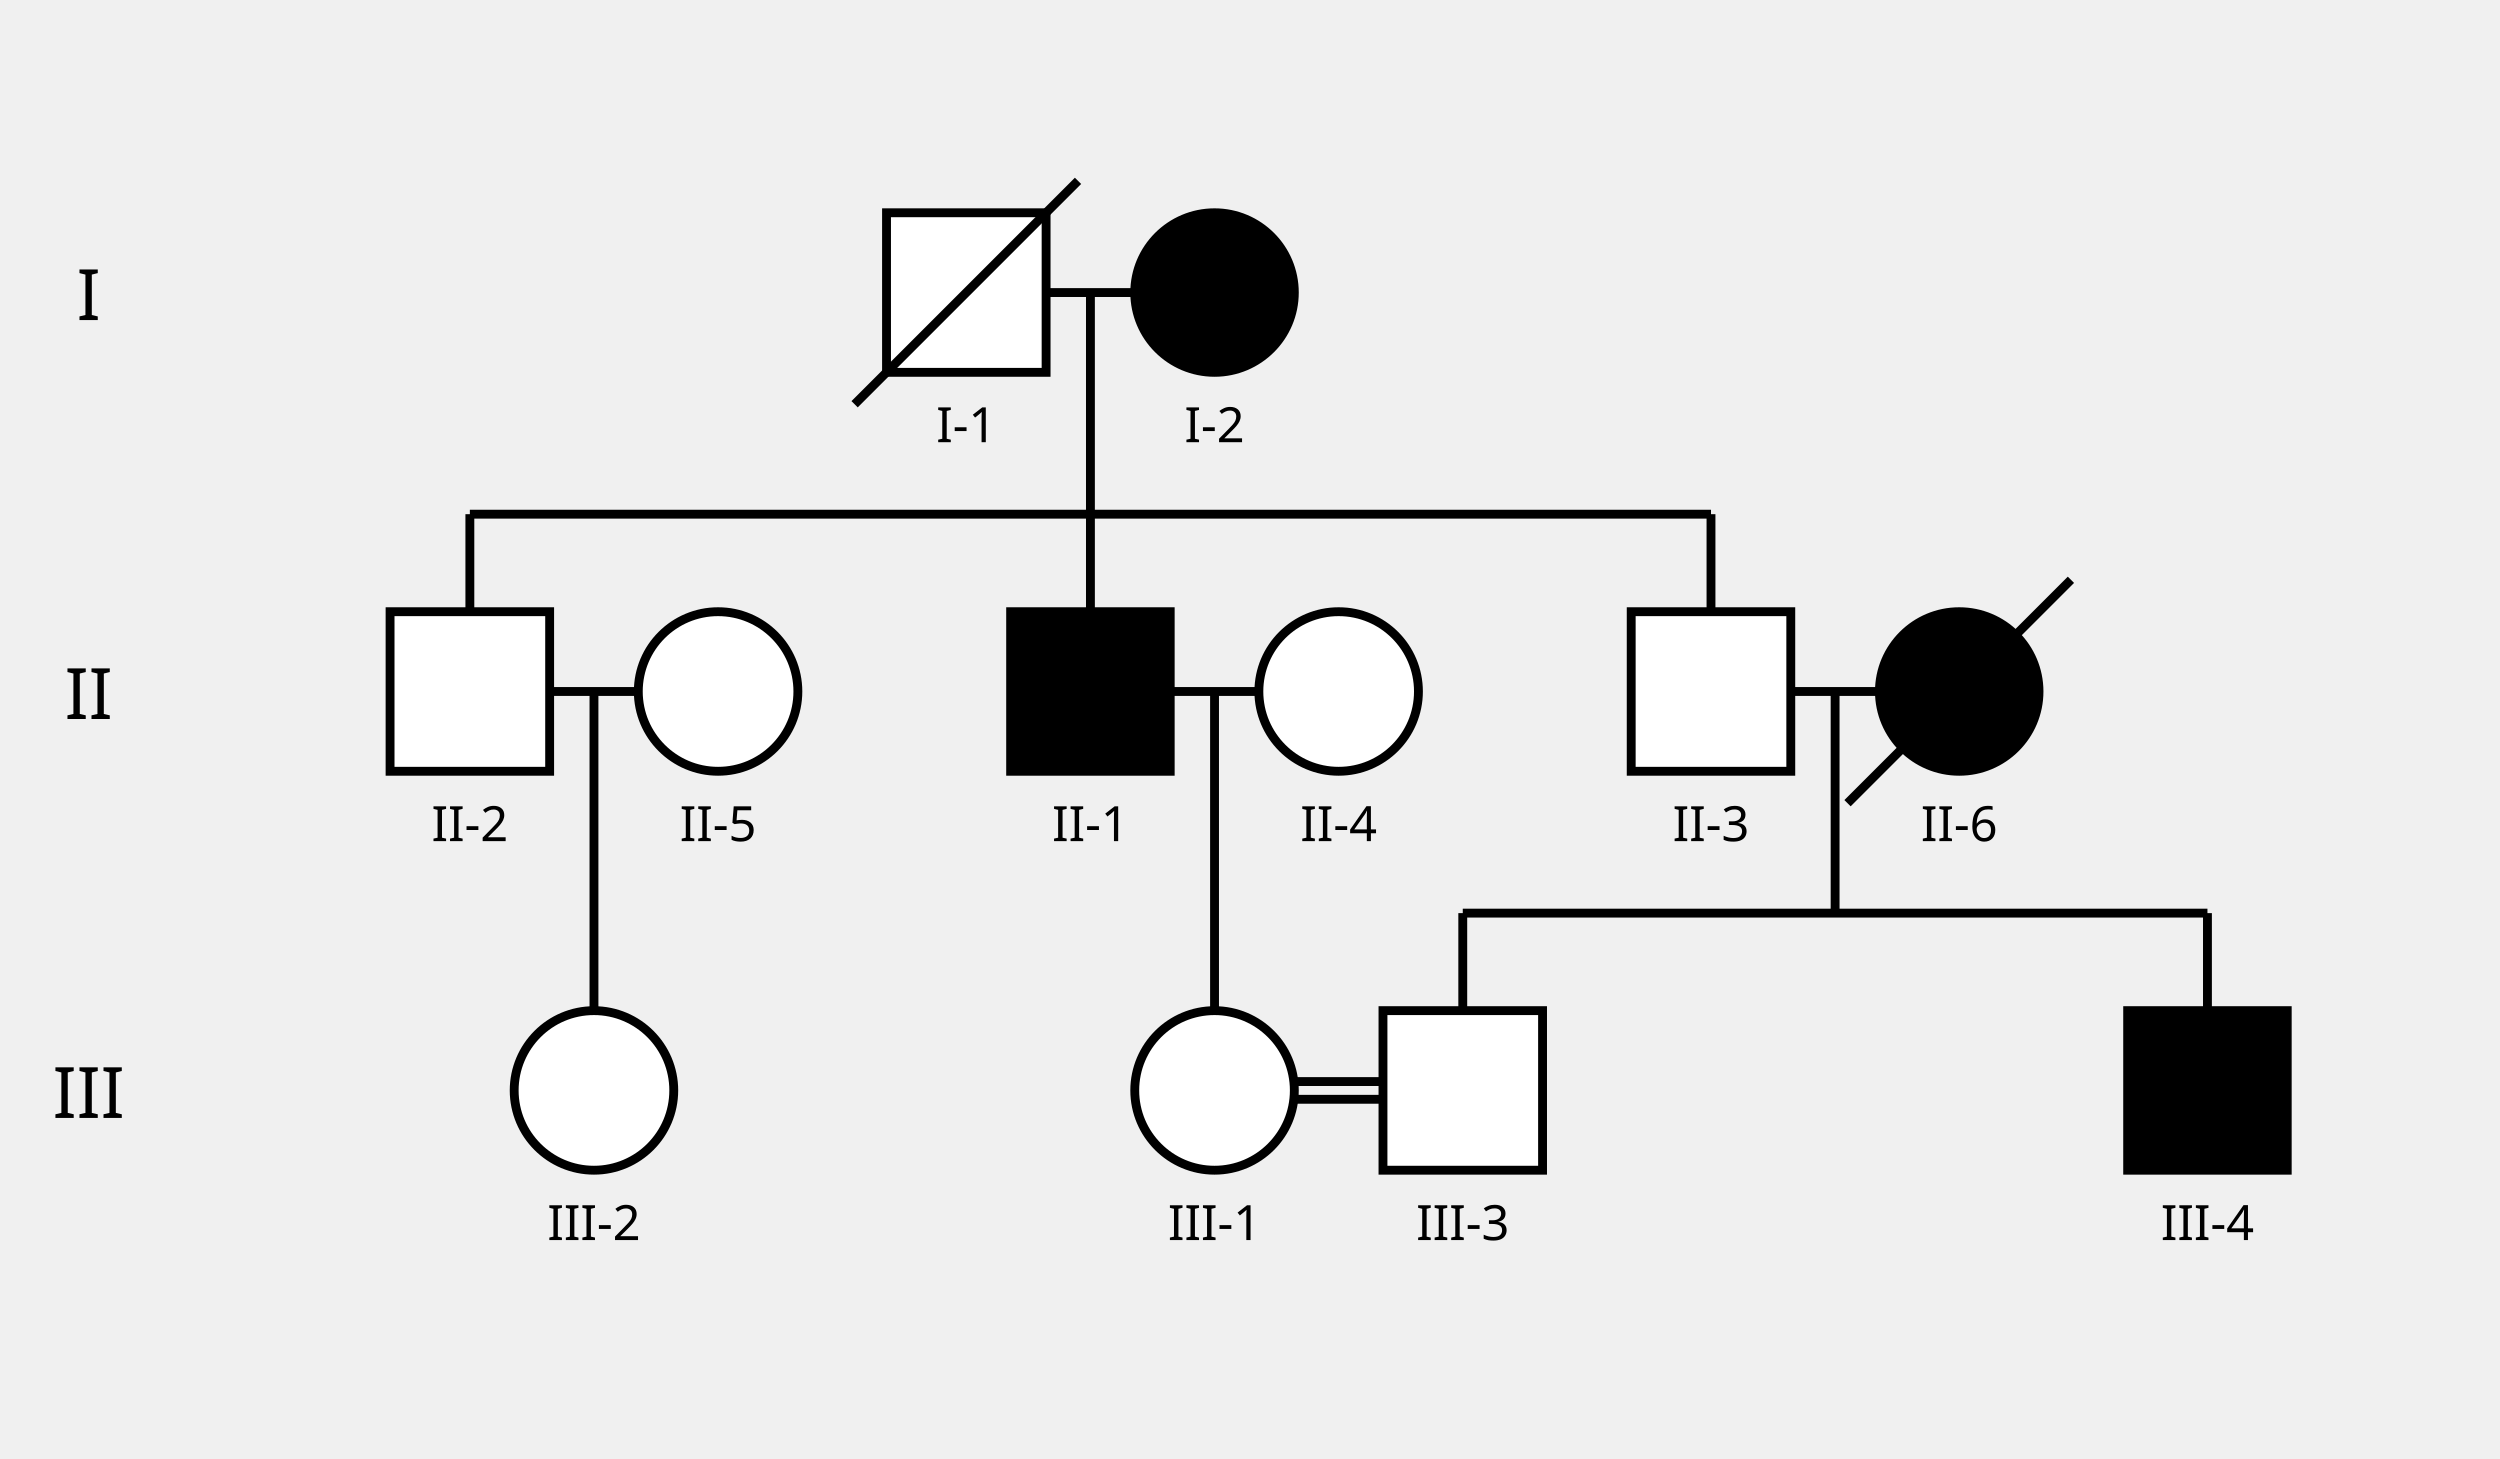
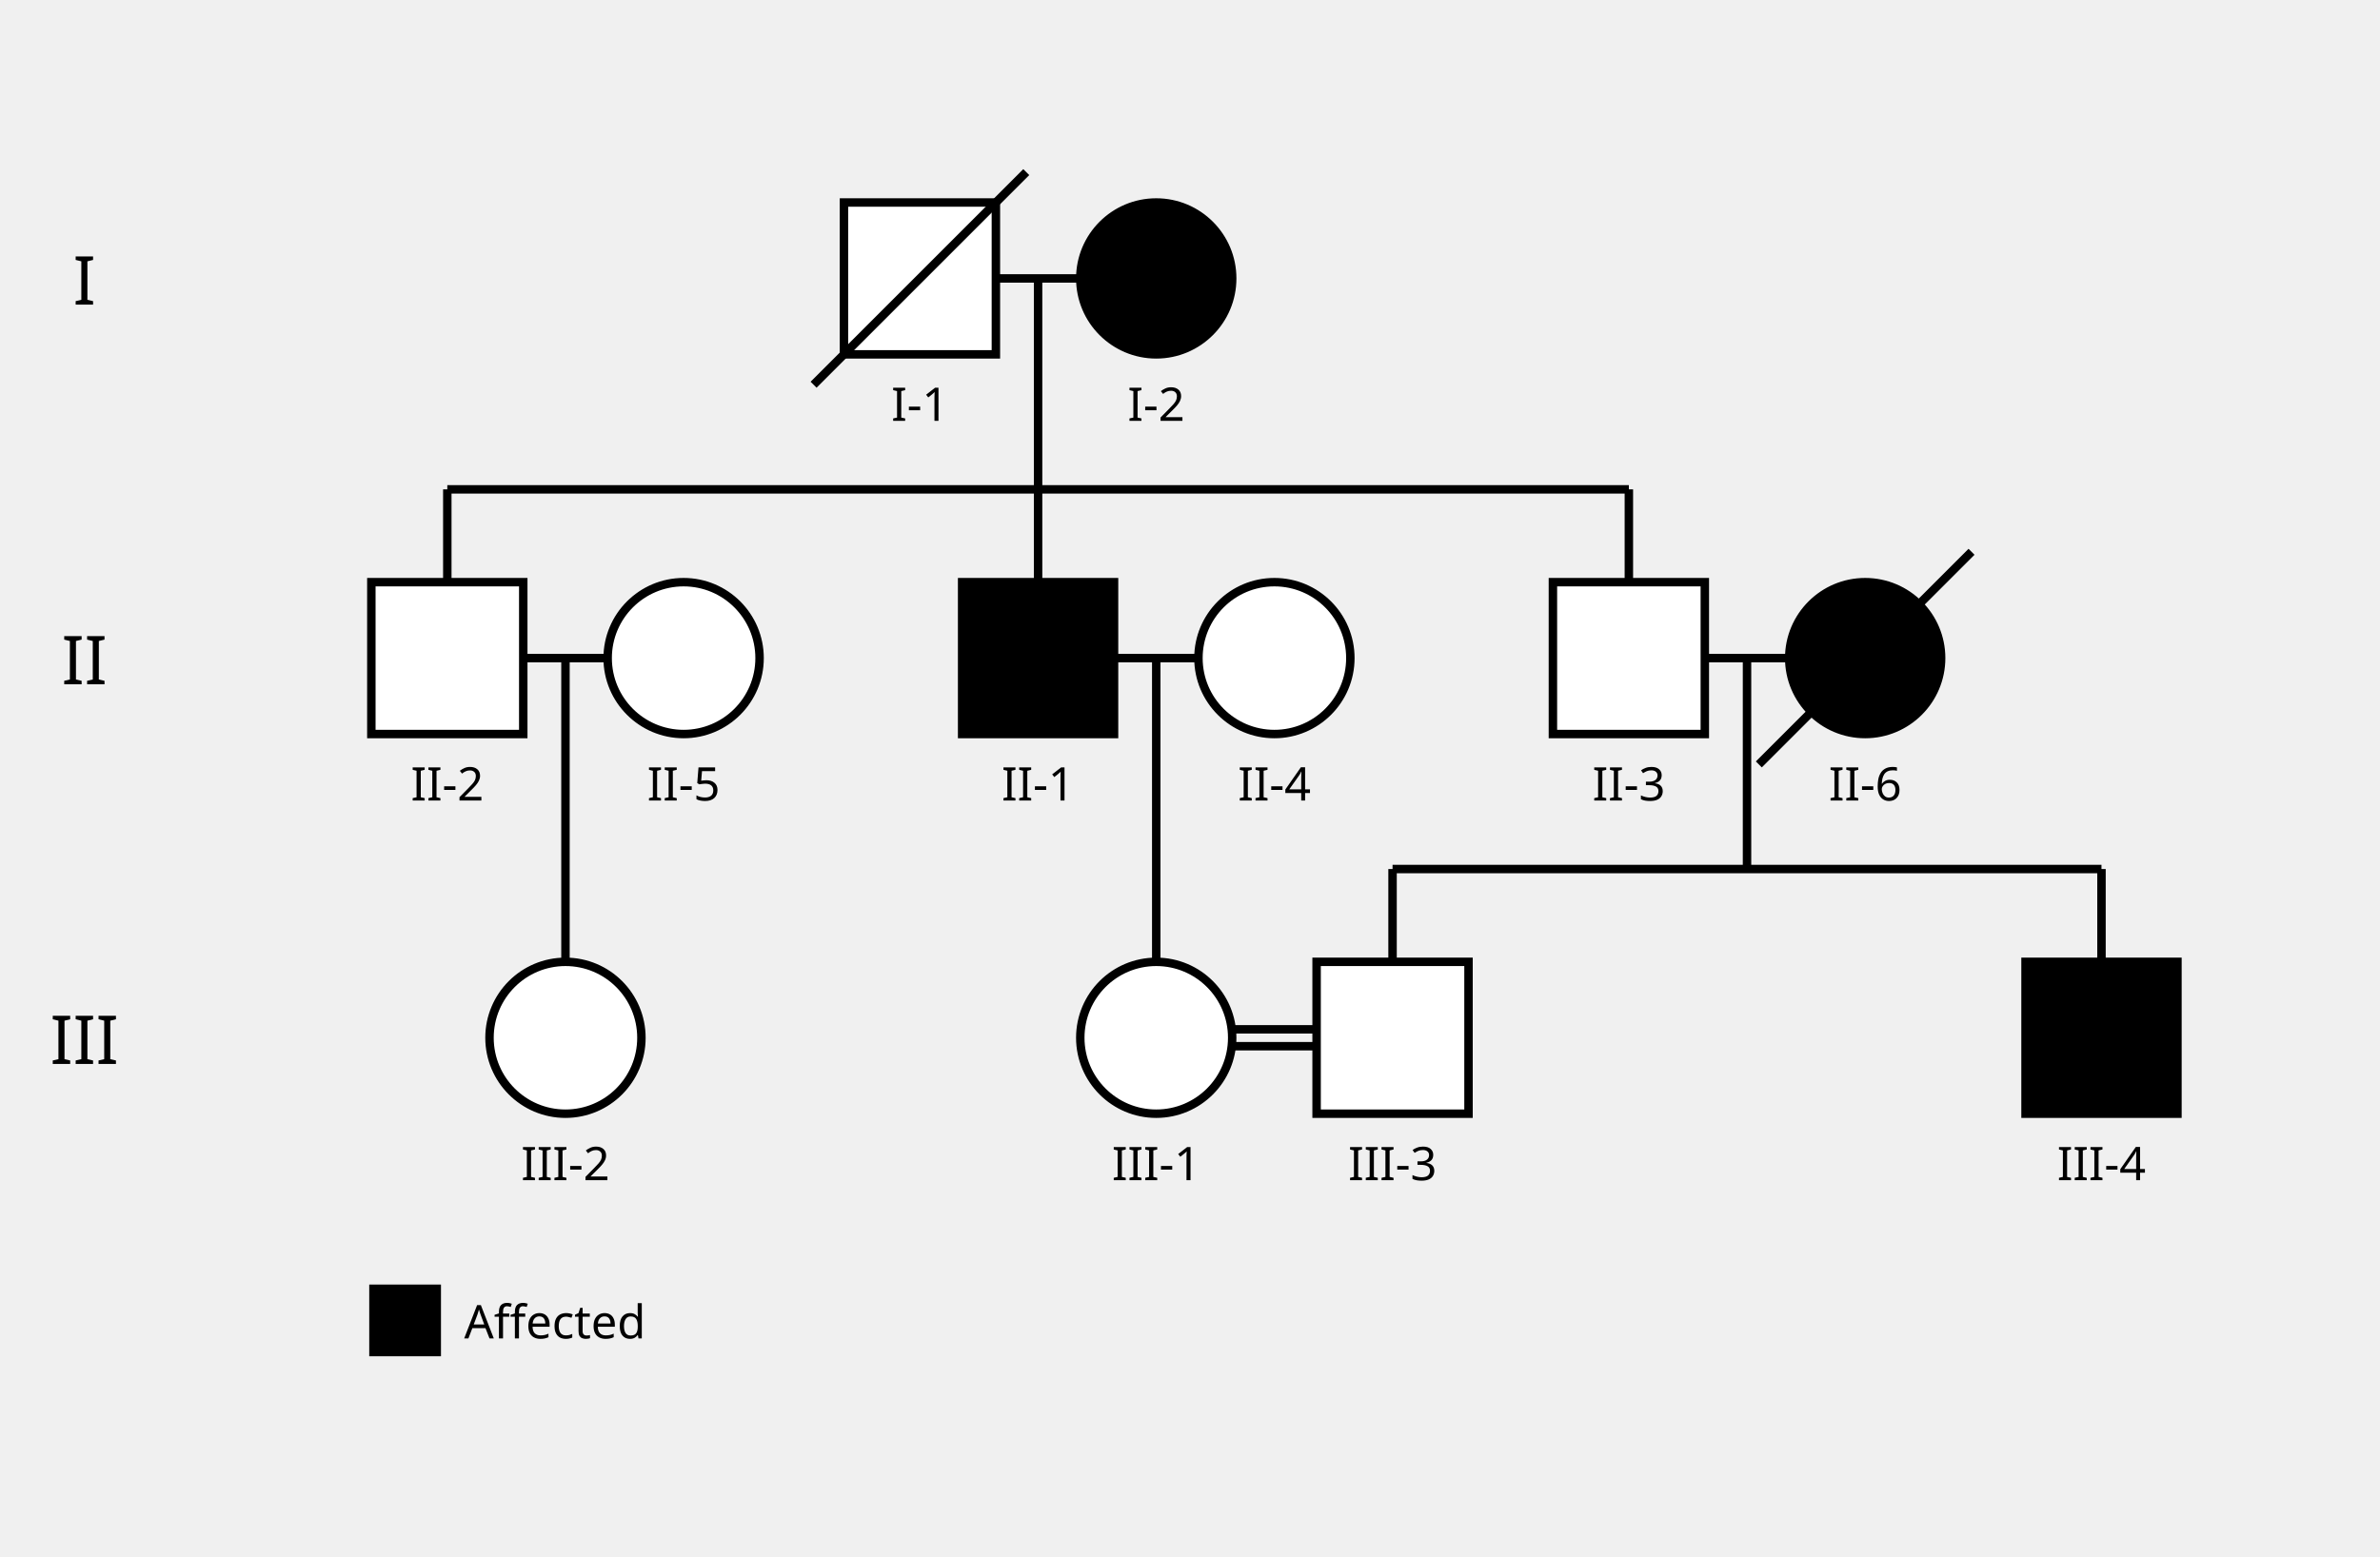
- <svg xmlns="http://www.w3.org/2000/svg" width="564" height="329" viewBox="0 0 564 329" class="pedigree" data-title="First cousins marry across a middle sibling's family: the middle family moves aside" data-conditions="[&quot;&quot;]">
+ <svg xmlns="http://www.w3.org/2000/svg" width="564" height="369" viewBox="0 0 564 369" class="pedigree" data-title="First cousins marry across a middle sibling's family: the middle family moves aside" data-conditions="[&quot;&quot;]">
+   <defs>
+     <pattern id="fill-affected-0" class="fill-pattern" data-condition="0" data-status="affected" width="1" height="1" patternContentUnits="objectBoundingBox">
+       <rect width="1" height="1" fill="#000000" />
+     </pattern>
+   </defs>
  <g class="generation" data-generation="1">
    <text x="20" y="66" font-family="sans-serif" font-size="16" fill="#000000" text-anchor="middle" dominant-baseline="central">I</text>
  </g>
  <g class="generation" data-generation="2">
    <text x="20" y="156" font-family="sans-serif" font-size="16" fill="#000000" text-anchor="middle" dominant-baseline="central">II</text>
  </g>
  <g class="generation" data-generation="3">
    <text x="20" y="246" font-family="sans-serif" font-size="16" fill="#000000" text-anchor="middle" dominant-baseline="central">III</text>
  </g>
  <g class="mating" data-partners="I-1 I-2">
    <line x1="236" y1="66" x2="256" y2="66" stroke="#000000" stroke-width="2" />
    <line class="hit" x1="236" y1="66" x2="256" y2="66" stroke="none" stroke-width="12" pointer-events="stroke" />
  </g>
  <g class="mating" data-partners="II-2 II-5">
    <line x1="124" y1="156" x2="144" y2="156" stroke="#000000" stroke-width="2" />
    <line class="hit" x1="124" y1="156" x2="144" y2="156" stroke="none" stroke-width="12" pointer-events="stroke" />
  </g>
  <g class="mating" data-partners="II-1 II-4">
    <line x1="264" y1="156" x2="284" y2="156" stroke="#000000" stroke-width="2" />
    <line class="hit" x1="264" y1="156" x2="284" y2="156" stroke="none" stroke-width="12" pointer-events="stroke" />
  </g>
  <g class="mating" data-partners="II-3 II-6">
    <line x1="404" y1="156" x2="424" y2="156" stroke="#000000" stroke-width="2" />
    <line class="hit" x1="404" y1="156" x2="424" y2="156" stroke="none" stroke-width="12" pointer-events="stroke" />
  </g>
  <g class="mating consanguineous" data-partners="III-1 III-3">
    <line x1="292" y1="244" x2="312" y2="244" stroke="#000000" stroke-width="2" />
    <line x1="292" y1="248" x2="312" y2="248" stroke="#000000" stroke-width="2" />
    <line class="hit" x1="292" y1="246" x2="312" y2="246" stroke="none" stroke-width="12" pointer-events="stroke" />
  </g>
  <g class="sibship" data-parents="I-1 I-2" data-children="II-2 II-1 II-3">
    <line x1="246" y1="66" x2="246" y2="116" stroke="#000000" stroke-width="2" />
    <line x1="106" y1="116" x2="386" y2="116" stroke="#000000" stroke-width="2" />
    <line x1="106" y1="116" x2="106" y2="138" stroke="#000000" stroke-width="2" />
    <line x1="246" y1="116" x2="246" y2="138" stroke="#000000" stroke-width="2" />
    <line x1="386" y1="116" x2="386" y2="138" stroke="#000000" stroke-width="2" />
  </g>
  <g class="sibship" data-parents="II-2 II-5" data-children="III-2">
    <line x1="134" y1="156" x2="134" y2="228" stroke="#000000" stroke-width="2" />
  </g>
  <g class="sibship" data-parents="II-1 II-4" data-children="III-1">
    <line x1="274" y1="156" x2="274" y2="228" stroke="#000000" stroke-width="2" />
  </g>
  <g class="sibship" data-parents="II-3 II-6" data-children="III-3 III-4">
    <line x1="414" y1="156" x2="414" y2="206" stroke="#000000" stroke-width="2" />
    <line x1="330" y1="206" x2="498" y2="206" stroke="#000000" stroke-width="2" />
    <line x1="330" y1="206" x2="330" y2="228" stroke="#000000" stroke-width="2" />
    <line x1="498" y1="206" x2="498" y2="228" stroke="#000000" stroke-width="2" />
  </g>
  <g id="ind-I-1" class="individual deceased" data-position="I-1" data-generation="1" data-index="1" data-gender="man">
    <rect class="backing" x="200" y="48" width="36" height="36" fill="#ffffff" />
    <rect class="symbol" x="200" y="48" width="36" height="36" fill="none" stroke="#000000" stroke-width="2" />
    <line class="mark deceased" x1="192.8" y1="91.2" x2="243.2" y2="40.8" stroke="#000000" stroke-width="2" />
    <text class="label" x="218" y="95.5" font-family="sans-serif" font-size="11" fill="#000000" text-anchor="middle" dominant-baseline="central">I-1</text>
    <rect class="hit" x="200" y="48" width="36" height="53" fill="none" pointer-events="all" />
  </g>
  <g id="ind-I-2" class="individual affected" data-position="I-2" data-generation="1" data-index="2" data-gender="woman" data-condition-0="affected">
    <circle class="backing" cx="274" cy="66" r="18" fill="#ffffff" />
-     <circle class="fill" data-condition="0" cx="274" cy="66" r="18" fill="#000000" />
+     <circle class="fill" data-condition="0" data-status="affected" cx="274" cy="66" r="18" fill="url(#fill-affected-0)" />
    <circle class="symbol" cx="274" cy="66" r="18" fill="none" stroke="#000000" stroke-width="2" />
    <text class="label" x="274" y="95.5" font-family="sans-serif" font-size="11" fill="#000000" text-anchor="middle" dominant-baseline="central">I-2</text>
    <rect class="hit" x="256" y="48" width="36" height="53" fill="none" pointer-events="all" />
  </g>
  <g id="ind-II-2" class="individual" data-position="II-2" data-generation="2" data-index="2" data-gender="man">
    <rect class="backing" x="88" y="138" width="36" height="36" fill="#ffffff" />
    <rect class="symbol" x="88" y="138" width="36" height="36" fill="none" stroke="#000000" stroke-width="2" />
    <text class="label" x="106" y="185.5" font-family="sans-serif" font-size="11" fill="#000000" text-anchor="middle" dominant-baseline="central">II-2</text>
    <rect class="hit" x="88" y="138" width="36" height="53" fill="none" pointer-events="all" />
  </g>
  <g id="ind-II-5" class="individual" data-position="II-5" data-generation="2" data-index="5" data-gender="woman">
    <circle class="backing" cx="162" cy="156" r="18" fill="#ffffff" />
    <circle class="symbol" cx="162" cy="156" r="18" fill="none" stroke="#000000" stroke-width="2" />
    <text class="label" x="162" y="185.5" font-family="sans-serif" font-size="11" fill="#000000" text-anchor="middle" dominant-baseline="central">II-5</text>
    <rect class="hit" x="144" y="138" width="36" height="53" fill="none" pointer-events="all" />
  </g>
  <g id="ind-II-1" class="individual affected" data-position="II-1" data-generation="2" data-index="1" data-gender="man" data-condition-0="affected">
    <rect class="backing" x="228" y="138" width="36" height="36" fill="#ffffff" />
-     <rect class="fill" data-condition="0" x="228" y="138" width="36" height="36" fill="#000000" />
+     <rect class="fill" data-condition="0" data-status="affected" x="228" y="138" width="36" height="36" fill="url(#fill-affected-0)" />
    <rect class="symbol" x="228" y="138" width="36" height="36" fill="none" stroke="#000000" stroke-width="2" />
    <text class="label" x="246" y="185.5" font-family="sans-serif" font-size="11" fill="#000000" text-anchor="middle" dominant-baseline="central">II-1</text>
    <rect class="hit" x="228" y="138" width="36" height="53" fill="none" pointer-events="all" />
  </g>
  <g id="ind-II-4" class="individual" data-position="II-4" data-generation="2" data-index="4" data-gender="woman">
    <circle class="backing" cx="302" cy="156" r="18" fill="#ffffff" />
    <circle class="symbol" cx="302" cy="156" r="18" fill="none" stroke="#000000" stroke-width="2" />
    <text class="label" x="302" y="185.5" font-family="sans-serif" font-size="11" fill="#000000" text-anchor="middle" dominant-baseline="central">II-4</text>
    <rect class="hit" x="284" y="138" width="36" height="53" fill="none" pointer-events="all" />
  </g>
  <g id="ind-II-3" class="individual" data-position="II-3" data-generation="2" data-index="3" data-gender="man">
    <rect class="backing" x="368" y="138" width="36" height="36" fill="#ffffff" />
    <rect class="symbol" x="368" y="138" width="36" height="36" fill="none" stroke="#000000" stroke-width="2" />
    <text class="label" x="386" y="185.5" font-family="sans-serif" font-size="11" fill="#000000" text-anchor="middle" dominant-baseline="central">II-3</text>
    <rect class="hit" x="368" y="138" width="36" height="53" fill="none" pointer-events="all" />
  </g>
  <g id="ind-II-6" class="individual affected deceased" data-position="II-6" data-generation="2" data-index="6" data-gender="woman" data-condition-0="affected">
    <circle class="backing" cx="442" cy="156" r="18" fill="#ffffff" />
-     <circle class="fill" data-condition="0" cx="442" cy="156" r="18" fill="#000000" />
+     <circle class="fill" data-condition="0" data-status="affected" cx="442" cy="156" r="18" fill="url(#fill-affected-0)" />
    <circle class="symbol" cx="442" cy="156" r="18" fill="none" stroke="#000000" stroke-width="2" />
    <line class="mark deceased" x1="416.8" y1="181.2" x2="467.2" y2="130.8" stroke="#000000" stroke-width="2" />
    <text class="label" x="442" y="185.5" font-family="sans-serif" font-size="11" fill="#000000" text-anchor="middle" dominant-baseline="central">II-6</text>
    <rect class="hit" x="424" y="138" width="36" height="53" fill="none" pointer-events="all" />
  </g>
  <g id="ind-III-2" class="individual" data-position="III-2" data-generation="3" data-index="2" data-gender="woman">
    <circle class="backing" cx="134" cy="246" r="18" fill="#ffffff" />
    <circle class="symbol" cx="134" cy="246" r="18" fill="none" stroke="#000000" stroke-width="2" />
    <text class="label" x="134" y="275.5" font-family="sans-serif" font-size="11" fill="#000000" text-anchor="middle" dominant-baseline="central">III-2</text>
    <rect class="hit" x="116" y="228" width="36" height="53" fill="none" pointer-events="all" />
  </g>
  <g id="ind-III-1" class="individual" data-position="III-1" data-generation="3" data-index="1" data-gender="woman">
    <circle class="backing" cx="274" cy="246" r="18" fill="#ffffff" />
    <circle class="symbol" cx="274" cy="246" r="18" fill="none" stroke="#000000" stroke-width="2" />
    <text class="label" x="274" y="275.5" font-family="sans-serif" font-size="11" fill="#000000" text-anchor="middle" dominant-baseline="central">III-1</text>
    <rect class="hit" x="256" y="228" width="36" height="53" fill="none" pointer-events="all" />
  </g>
  <g id="ind-III-3" class="individual" data-position="III-3" data-generation="3" data-index="3" data-gender="man">
    <rect class="backing" x="312" y="228" width="36" height="36" fill="#ffffff" />
    <rect class="symbol" x="312" y="228" width="36" height="36" fill="none" stroke="#000000" stroke-width="2" />
    <text class="label" x="330" y="275.5" font-family="sans-serif" font-size="11" fill="#000000" text-anchor="middle" dominant-baseline="central">III-3</text>
    <rect class="hit" x="312" y="228" width="36" height="53" fill="none" pointer-events="all" />
  </g>
  <g id="ind-III-4" class="individual affected" data-position="III-4" data-generation="3" data-index="4" data-gender="man" data-condition-0="affected">
    <rect class="backing" x="480" y="228" width="36" height="36" fill="#ffffff" />
-     <rect class="fill" data-condition="0" x="480" y="228" width="36" height="36" fill="#000000" />
+     <rect class="fill" data-condition="0" data-status="affected" x="480" y="228" width="36" height="36" fill="url(#fill-affected-0)" />
    <rect class="symbol" x="480" y="228" width="36" height="36" fill="none" stroke="#000000" stroke-width="2" />
    <text class="label" x="498" y="275.5" font-family="sans-serif" font-size="11" fill="#000000" text-anchor="middle" dominant-baseline="central">III-4</text>
    <rect class="hit" x="480" y="228" width="36" height="53" fill="none" pointer-events="all" />
  </g>
+   <g id="key" class="key">
+     <g id="key-affected-0" class="key-entry" data-condition="0" data-status="affected">
+       <rect class="swatch" x="88" y="305" width="16" height="16" fill="url(#fill-affected-0)" stroke="#000000" stroke-width="1" />
+       <text class="key-label" x="110" y="313" font-family="sans-serif" font-size="11" fill="#000000" text-anchor="start" dominant-baseline="central">Affected</text>
+     </g>
+   </g>
</svg>
